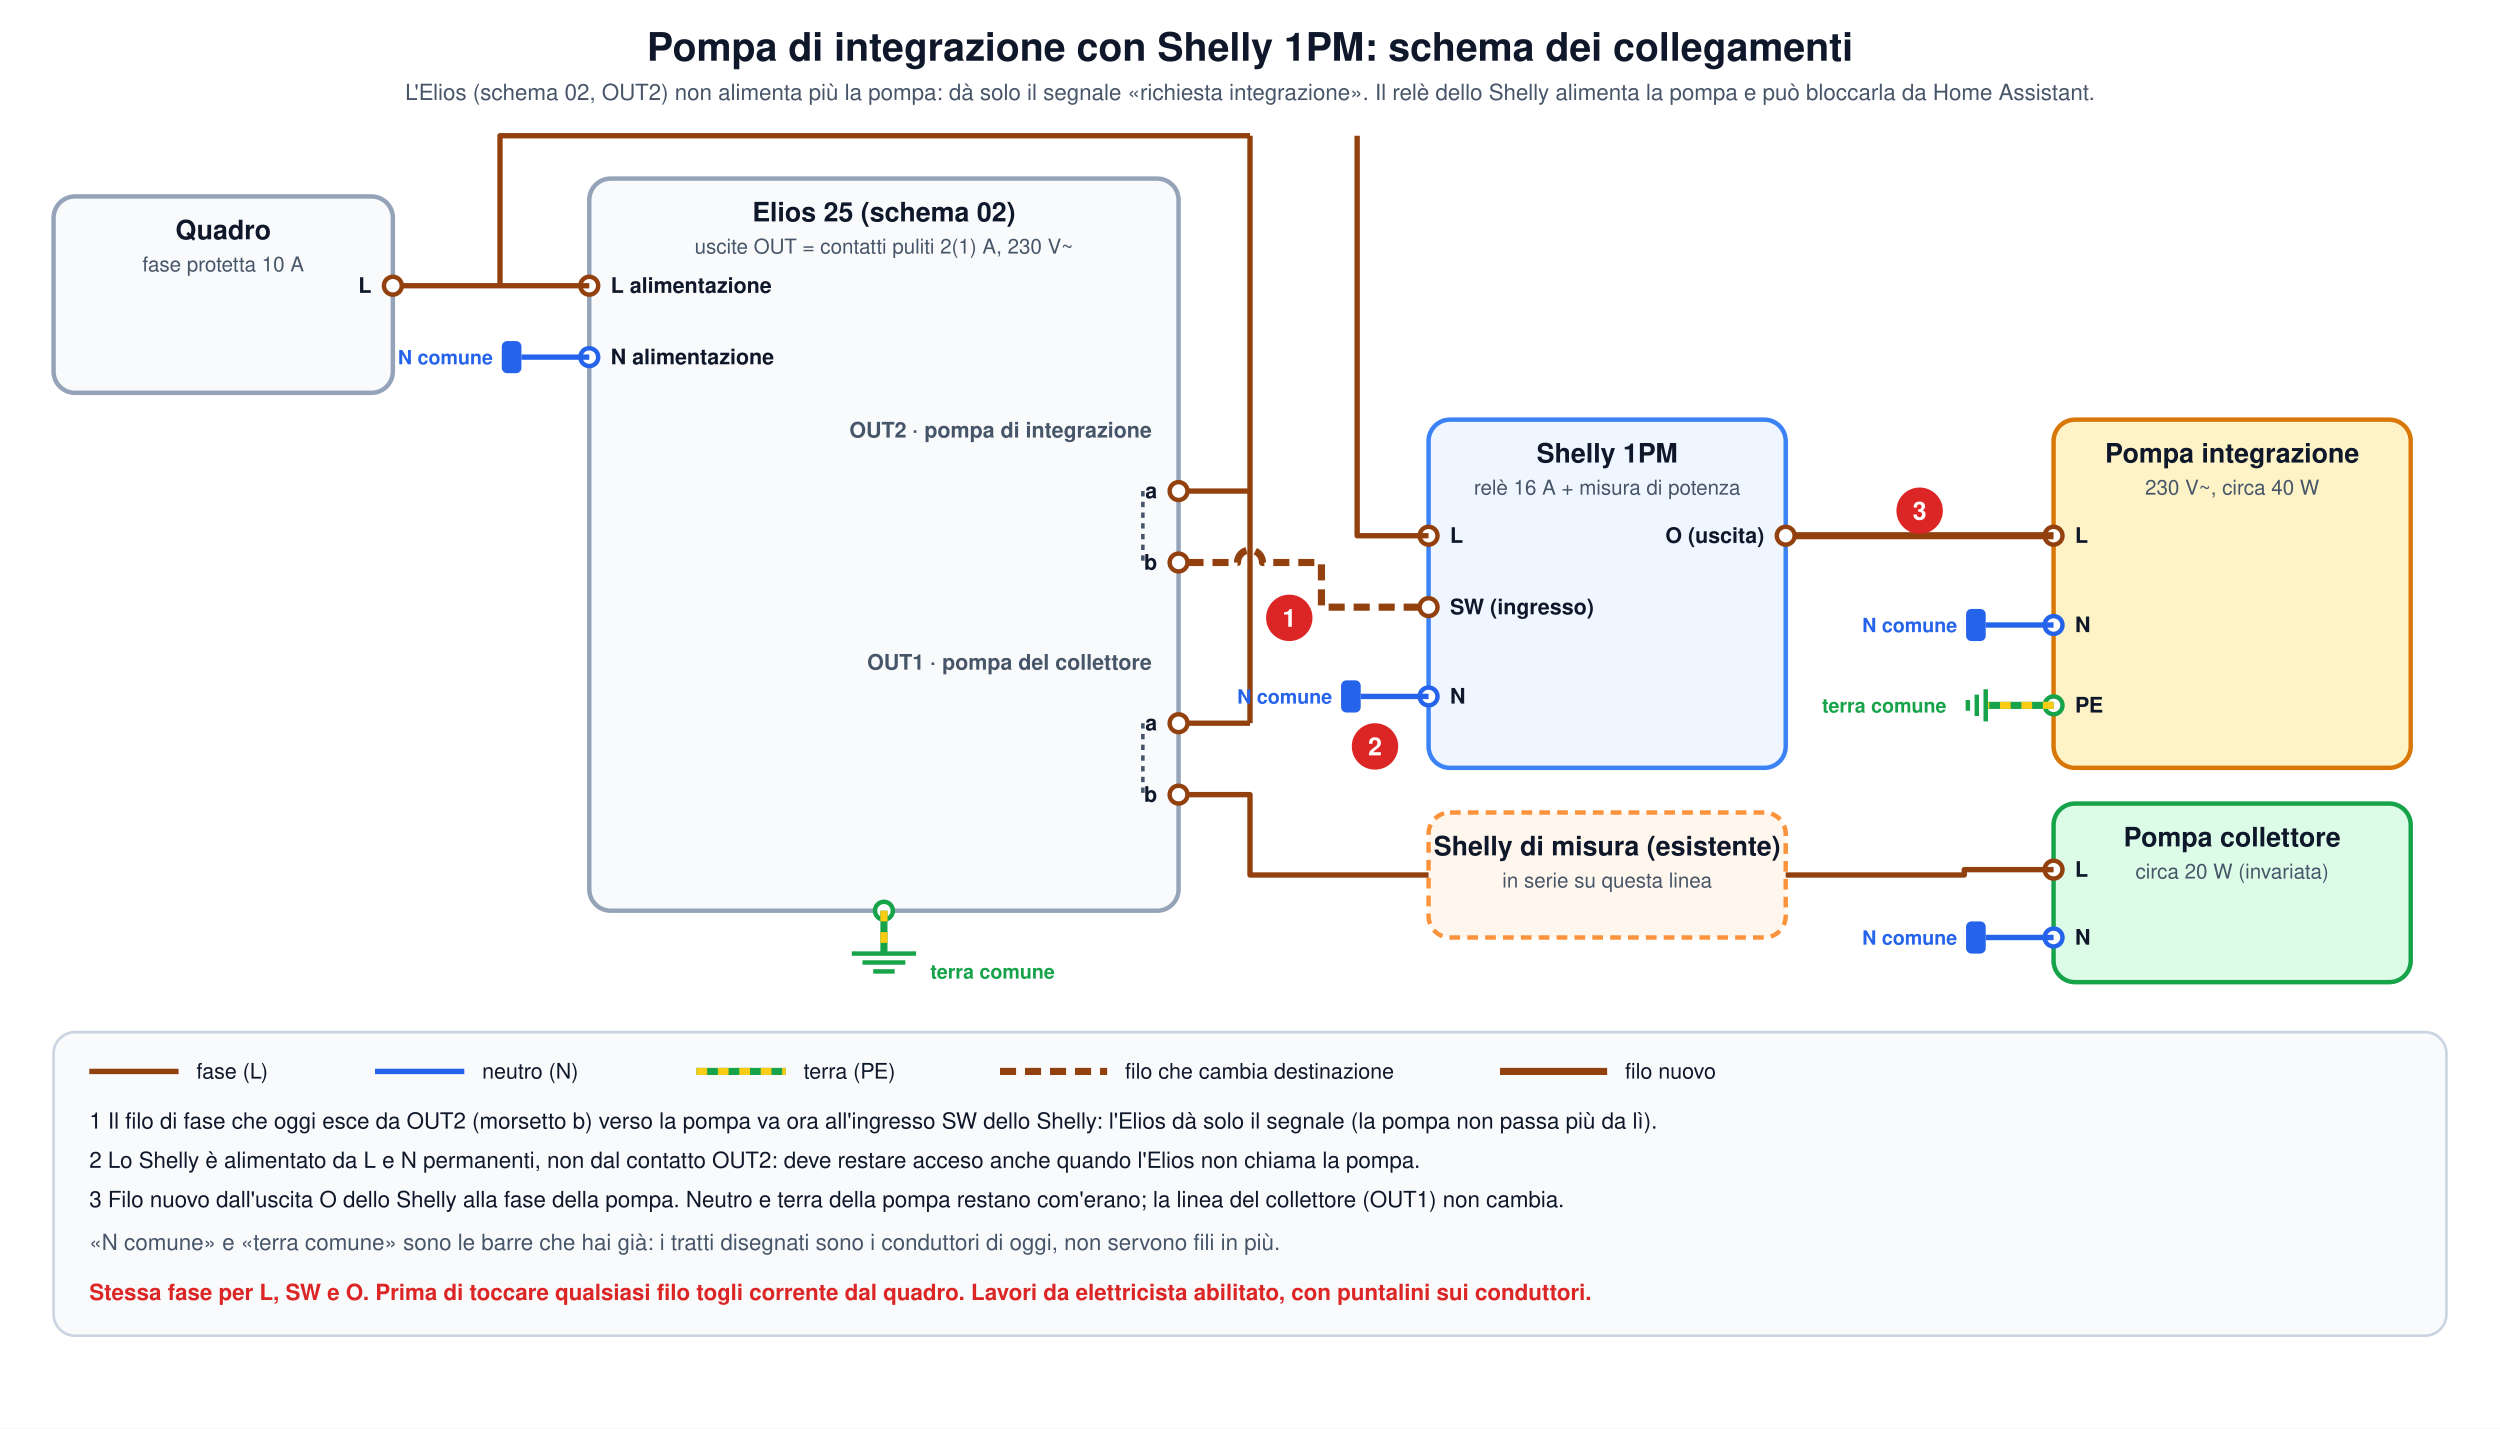
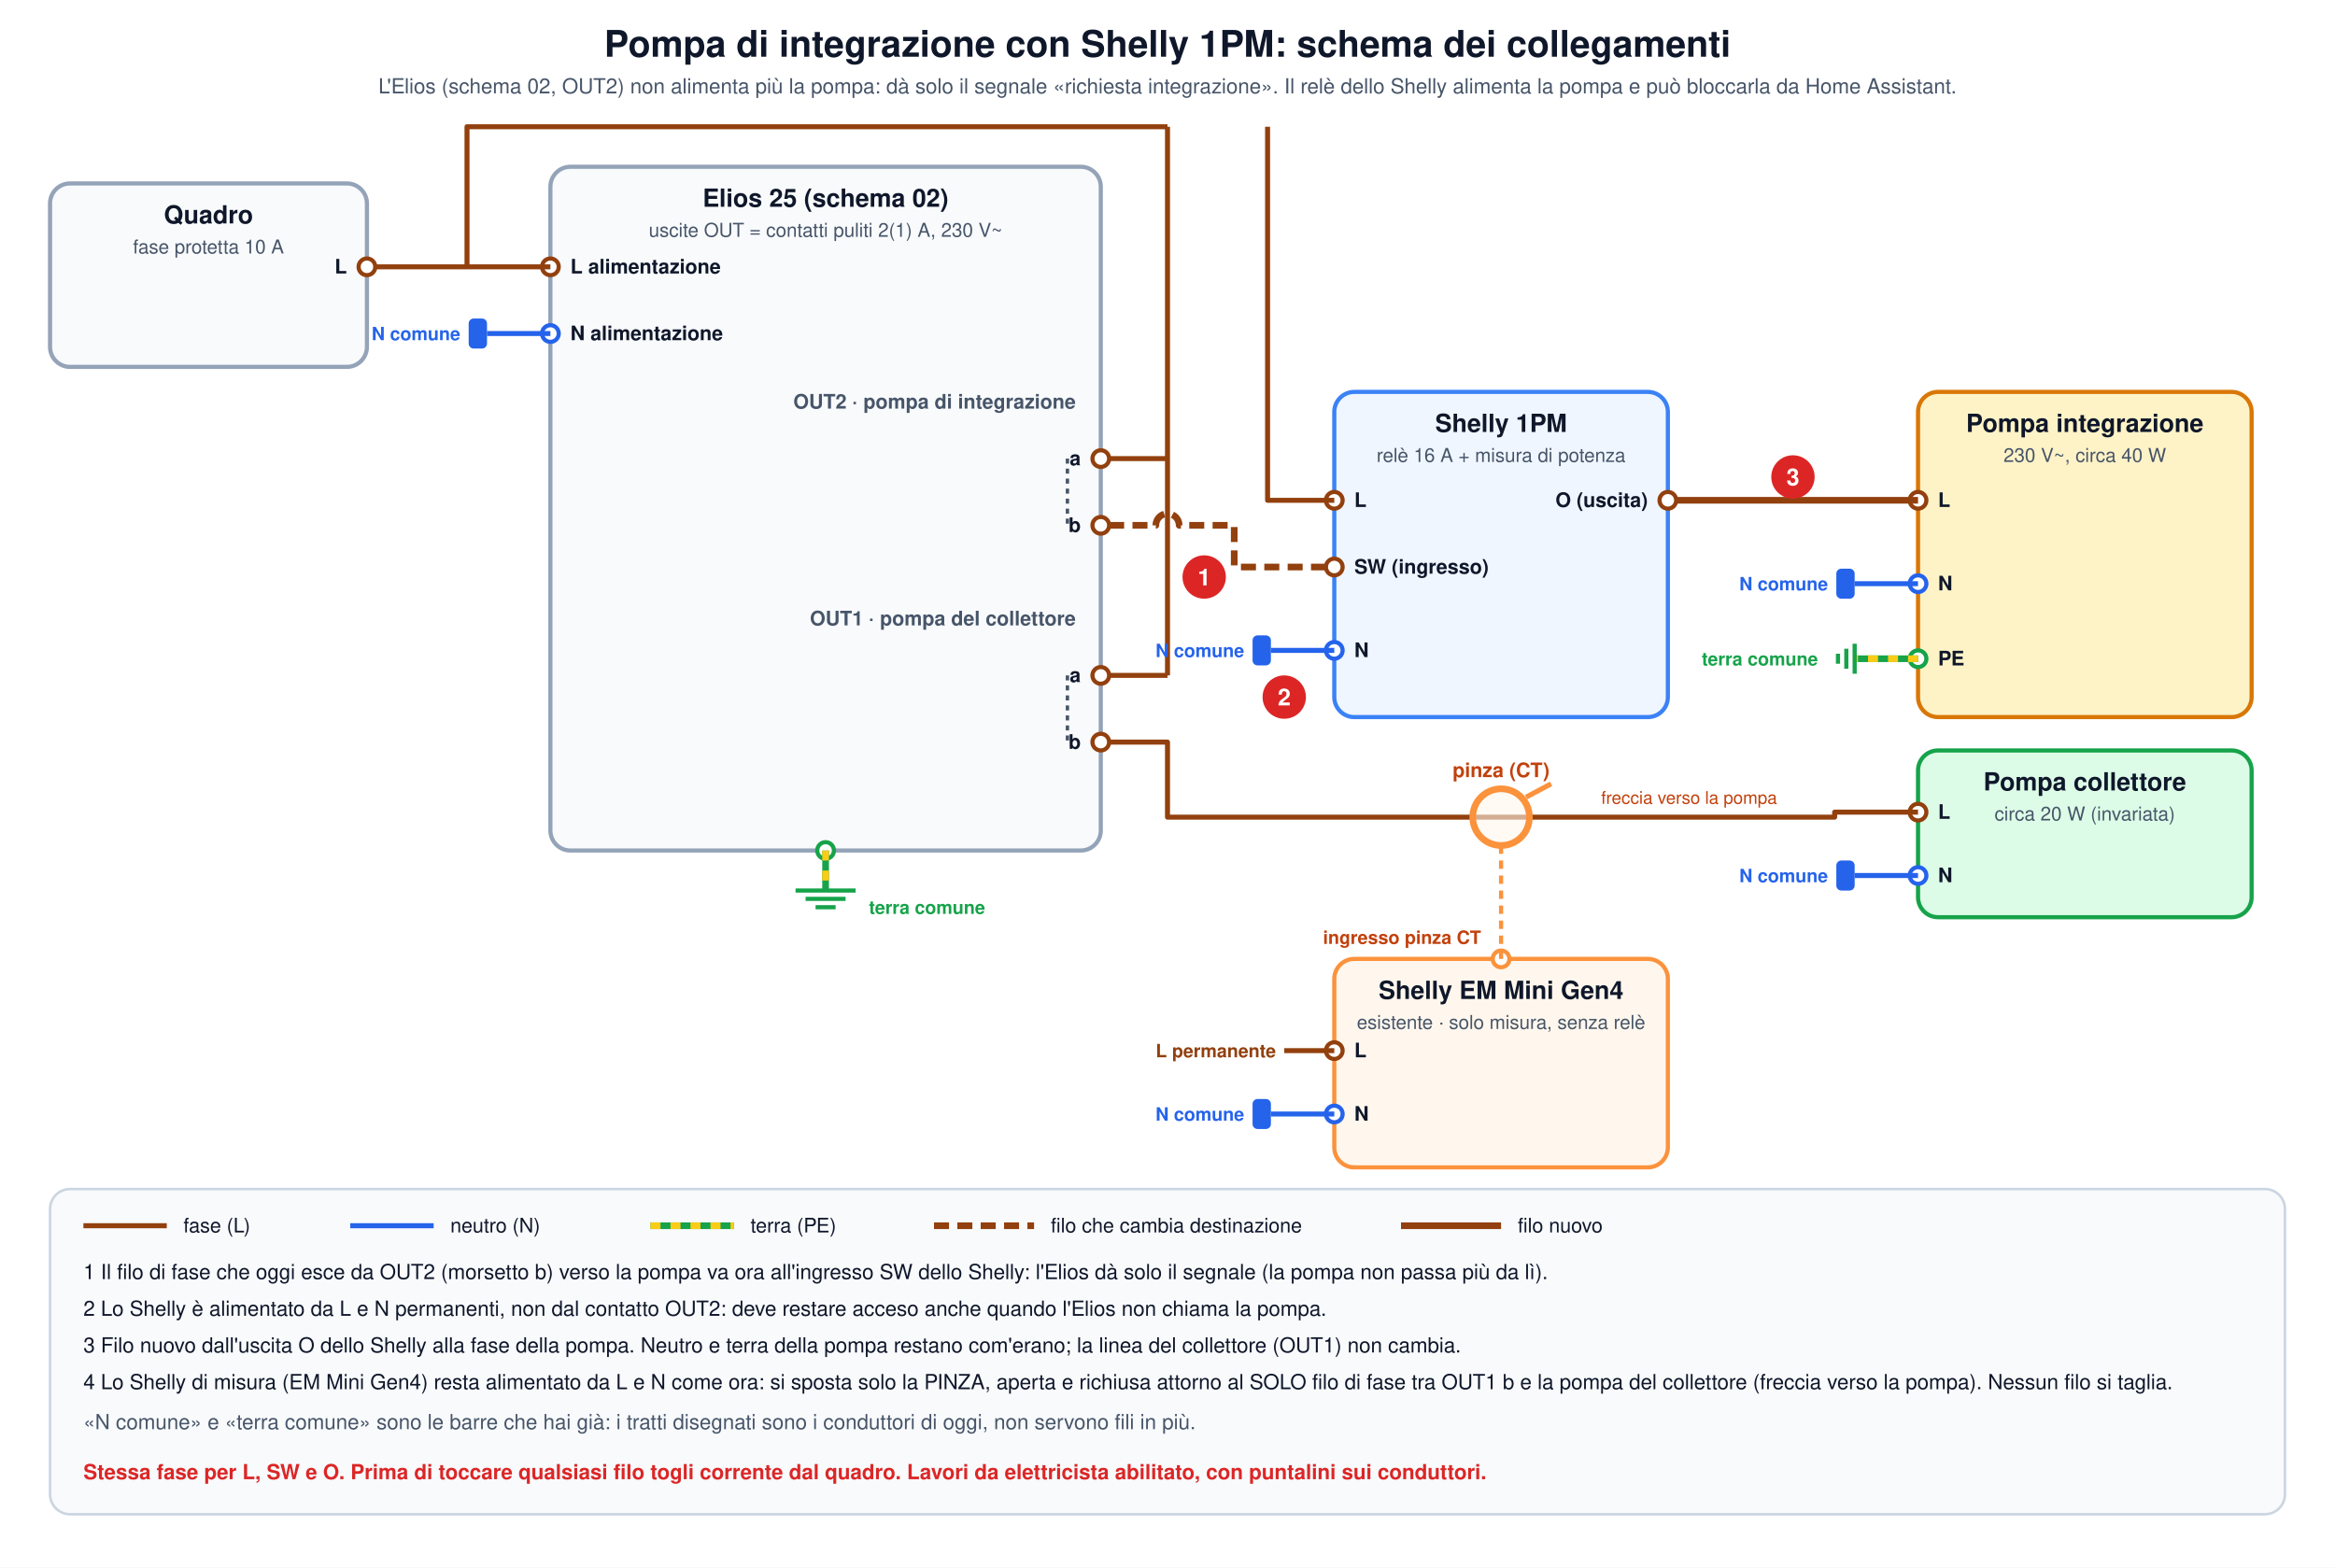
- <svg xmlns="http://www.w3.org/2000/svg" viewBox="0 0 1400 800" width="1400" height="800" font-family="Helvetica, Arial, sans-serif">
-   <rect width="1400" height="800" fill="#ffffff" />
+ <svg xmlns="http://www.w3.org/2000/svg" viewBox="0 0 1400 940" width="1400" height="940" font-family="Helvetica, Arial, sans-serif">
+   <rect width="1400" height="940" fill="#ffffff" />
  <text x="700.0" y="34" font-size="22" font-weight="700" fill="#0f172a" text-anchor="middle">Pompa di integrazione con Shelly 1PM: schema dei collegamenti</text>
  <text x="700.0" y="56" font-size="12.5" font-weight="400" fill="#475569" text-anchor="middle">L'Elios (schema 02, OUT2) non alimenta più la pompa: dà solo il segnale «richiesta integrazione». Il relè dello Shelly alimenta la pompa e può bloccarla da Home Assistant.</text>
  <rect x="30" y="110" width="190" height="110" rx="12" fill="#f8fafc" stroke="#94a3b8" stroke-width="2.5" />
  <text x="125.0" y="134" font-size="15" font-weight="700" fill="#0f172a" text-anchor="middle">Quadro</text>
  <text x="125.0" y="152" font-size="11.5" font-weight="400" fill="#475569" text-anchor="middle">fase protetta 10 A</text>
  <circle cx="220" cy="160" r="5" fill="#fff" stroke="#92400e" stroke-width="2.5" />
  <text x="208" y="164" font-size="12" font-weight="700" fill="#0f172a" text-anchor="end">L</text>
  <rect x="330" y="100" width="330" height="410" rx="12" fill="#f8fafc" stroke="#94a3b8" stroke-width="2.5" />
  <text x="495.0" y="124" font-size="15" font-weight="700" fill="#0f172a" text-anchor="middle">Elios 25 (schema 02)</text>
  <text x="495.0" y="142" font-size="11.5" font-weight="400" fill="#475569" text-anchor="middle">uscite OUT = contatti puliti 2(1) A, 230 V~</text>
  <circle cx="330" cy="160" r="5" fill="#fff" stroke="#92400e" stroke-width="2.5" />
  <text x="342" y="164" font-size="12" font-weight="700" fill="#0f172a" text-anchor="start">L alimentazione</text>
  <circle cx="330" cy="200" r="5" fill="#fff" stroke="#2563eb" stroke-width="2.5" />
  <text x="342" y="204" font-size="12" font-weight="700" fill="#0f172a" text-anchor="start">N alimentazione</text>
  <text x="645" y="245" font-size="12" font-weight="700" fill="#475569" text-anchor="end">OUT2 · pompa di integrazione</text>
  <circle cx="660" cy="275" r="5" fill="#fff" stroke="#92400e" stroke-width="2.5" />
  <text x="648" y="279" font-size="12" font-weight="700" fill="#0f172a" text-anchor="end">a</text>
  <circle cx="660" cy="315" r="5" fill="#fff" stroke="#92400e" stroke-width="2.5" />
  <text x="648" y="319" font-size="12" font-weight="700" fill="#0f172a" text-anchor="end">b</text>
  <text x="645" y="375" font-size="12" font-weight="700" fill="#475569" text-anchor="end">OUT1 · pompa del collettore</text>
  <circle cx="660" cy="405" r="5" fill="#fff" stroke="#92400e" stroke-width="2.5" />
  <text x="648" y="409" font-size="12" font-weight="700" fill="#0f172a" text-anchor="end">a</text>
  <circle cx="660" cy="445" r="5" fill="#fff" stroke="#92400e" stroke-width="2.5" />
  <text x="648" y="449" font-size="12" font-weight="700" fill="#0f172a" text-anchor="end">b</text>
  <line x1="640" y1="275" x2="640" y2="315" stroke="#475569" stroke-width="2" stroke-dasharray="3 3" />
  <line x1="640" y1="405" x2="640" y2="445" stroke="#475569" stroke-width="2" stroke-dasharray="3 3" />
  <circle cx="495" cy="510" r="5" fill="#fff" stroke="#16a34a" stroke-width="2.5" />
  <rect x="800" y="235" width="200" height="195" rx="12" fill="#eff6ff" stroke="#3b82f6" stroke-width="2.5" />
  <text x="900.0" y="259" font-size="15" font-weight="700" fill="#0f172a" text-anchor="middle">Shelly 1PM</text>
  <text x="900.0" y="277" font-size="11.5" font-weight="400" fill="#475569" text-anchor="middle">relè 16 A + misura di potenza</text>
  <circle cx="800" cy="300" r="5" fill="#fff" stroke="#92400e" stroke-width="2.5" />
  <text x="812" y="304" font-size="12" font-weight="700" fill="#0f172a" text-anchor="start">L</text>
  <circle cx="800" cy="340" r="5" fill="#fff" stroke="#92400e" stroke-width="2.5" />
  <text x="812" y="344" font-size="12" font-weight="700" fill="#0f172a" text-anchor="start">SW (ingresso)</text>
  <circle cx="800" cy="390" r="5" fill="#fff" stroke="#2563eb" stroke-width="2.5" />
  <text x="812" y="394" font-size="12" font-weight="700" fill="#0f172a" text-anchor="start">N</text>
  <circle cx="1000" cy="300" r="5" fill="#fff" stroke="#92400e" stroke-width="2.5" />
  <text x="988" y="304" font-size="12" font-weight="700" fill="#0f172a" text-anchor="end">O (uscita)</text>
  <rect x="1150" y="235" width="200" height="195" rx="12" fill="#fef3c7" stroke="#d97706" stroke-width="2.5" />
  <text x="1250.0" y="259" font-size="15" font-weight="700" fill="#0f172a" text-anchor="middle">Pompa integrazione</text>
  <text x="1250.0" y="277" font-size="11.5" font-weight="400" fill="#475569" text-anchor="middle">230 V~, circa 40 W</text>
  <circle cx="1150" cy="300" r="5" fill="#fff" stroke="#92400e" stroke-width="2.5" />
  <text x="1162" y="304" font-size="12" font-weight="700" fill="#0f172a" text-anchor="start">L</text>
  <circle cx="1150" cy="350" r="5" fill="#fff" stroke="#2563eb" stroke-width="2.5" />
  <text x="1162" y="354" font-size="12" font-weight="700" fill="#0f172a" text-anchor="start">N</text>
  <circle cx="1150" cy="395" r="5" fill="#fff" stroke="#16a34a" stroke-width="2.5" />
  <text x="1162" y="399" font-size="12" font-weight="700" fill="#0f172a" text-anchor="start">PE</text>
  <rect x="1150" y="450" width="200" height="100" rx="12" fill="#dcfce7" stroke="#16a34a" stroke-width="2.5" />
  <text x="1250.0" y="474" font-size="15" font-weight="700" fill="#0f172a" text-anchor="middle">Pompa collettore</text>
  <text x="1250.0" y="492" font-size="11.5" font-weight="400" fill="#475569" text-anchor="middle">circa 20 W (invariata)</text>
  <circle cx="1150" cy="487" r="5" fill="#fff" stroke="#92400e" stroke-width="2.5" />
  <text x="1162" y="491" font-size="12" font-weight="700" fill="#0f172a" text-anchor="start">L</text>
  <circle cx="1150" cy="525" r="5" fill="#fff" stroke="#2563eb" stroke-width="2.5" />
  <text x="1162" y="529" font-size="12" font-weight="700" fill="#0f172a" text-anchor="start">N</text>
-   <rect x="800" y="455" width="200" height="70" rx="12" fill="#fff7ed" stroke="#fb923c" stroke-width="2.5" stroke-dasharray="6 4" />
-   <text x="900.0" y="479" font-size="15" font-weight="700" fill="#0f172a" text-anchor="middle">Shelly di misura (esistente)</text>
-   <text x="900.0" y="497" font-size="11.5" font-weight="400" fill="#475569" text-anchor="middle">in serie su questa linea</text>
  <polyline points="225,160 330,160" fill="none" stroke="#92400e" stroke-width="3" stroke-linejoin="round" />
  <polyline points="280,160 280,76 700,76" fill="none" stroke="#92400e" stroke-width="3" stroke-linejoin="round" />
  <polyline points="700,76 700,405" fill="none" stroke="#92400e" stroke-width="3" stroke-linejoin="round" />
  <polyline points="700,275 665,275" fill="none" stroke="#92400e" stroke-width="3" stroke-linejoin="round" />
  <polyline points="700,405 665,405" fill="none" stroke="#92400e" stroke-width="3" stroke-linejoin="round" />
  <polyline points="760,76 760,300 800,300" fill="none" stroke="#92400e" stroke-width="3" stroke-linejoin="round" />
  <path d="M665 315 H693 a7 7 0 0 1 14 0 H740 V340 H800" fill="none" stroke="#92400e" stroke-width="4" stroke-linejoin="round" stroke-dasharray="9 5" />
  <polyline points="1005,300 1150,300" fill="none" stroke="#92400e" stroke-width="4" stroke-linejoin="round" />
-   <polyline points="665,445 700,445 700,490 800,490" fill="none" stroke="#92400e" stroke-width="3" stroke-linejoin="round" />
-   <polyline points="1000,490 1100,490 1100,487 1150,487" fill="none" stroke="#92400e" stroke-width="3" stroke-linejoin="round" />
+   <polyline points="665,445 700,445 700,490 1100,490 1100,487 1150,487" fill="none" stroke="#92400e" stroke-width="3" stroke-linejoin="round" />
+   <circle cx="900" cy="490" r="17" fill="#fff7ed" fill-opacity="0.6" stroke="#fb923c" stroke-width="4" />
+   <line x1="915" y1="478" x2="930" y2="470" stroke="#fb923c" stroke-width="3" />
+   <text x="900" y="466" font-size="12" font-weight="700" fill="#c2410c" text-anchor="middle">pinza (CT)</text>
+   <text x="960" y="482" font-size="10.5" font-weight="400" fill="#c2410c" text-anchor="start">freccia verso la pompa</text>
+   <rect x="800" y="575" width="200" height="125" rx="12" fill="#fff7ed" stroke="#fb923c" stroke-width="2.5" />
+   <text x="900.0" y="599" font-size="15" font-weight="700" fill="#0f172a" text-anchor="middle">Shelly EM Mini Gen4</text>
+   <text x="900.0" y="617" font-size="11.5" font-weight="400" fill="#475569" text-anchor="middle">esistente · solo misura, senza relè</text>
+   <circle cx="800" cy="630" r="5" fill="#fff" stroke="#92400e" stroke-width="2.5" />
+   <text x="812" y="634" font-size="12" font-weight="700" fill="#0f172a" text-anchor="start">L</text>
+   <circle cx="800" cy="668" r="5" fill="#fff" stroke="#2563eb" stroke-width="2.5" />
+   <text x="812" y="672" font-size="12" font-weight="700" fill="#0f172a" text-anchor="start">N</text>
+   <polyline points="770,630 800,630" fill="none" stroke="#92400e" stroke-width="3" stroke-linejoin="round" />
+   <text x="765" y="634" font-size="11" font-weight="700" fill="#92400e" text-anchor="end">L permanente</text>
+   <polyline points="800,668 762,668" fill="none" stroke="#2563eb" stroke-width="3" stroke-linejoin="round" />
+   <rect x="751" y="659" width="11" height="18" rx="3" fill="#2563eb" />
+   <text x="746" y="672" font-size="11" font-weight="700" fill="#2563eb" text-anchor="end">N comune</text>
+   <circle cx="900" cy="575" r="5" fill="#fff" stroke="#fb923c" stroke-width="2.5" />
+   <text x="888" y="566" font-size="11" font-weight="700" fill="#c2410c" text-anchor="end">ingresso pinza CT</text>
+   <polyline points="900,507 900,575" fill="none" stroke="#fb923c" stroke-width="2.5" stroke-linejoin="round" stroke-dasharray="5 4" />
  <polyline points="330,200 292,200" fill="none" stroke="#2563eb" stroke-width="3" stroke-linejoin="round" />
  <rect x="281" y="191" width="11" height="18" rx="3" fill="#2563eb" />
  <text x="276" y="204" font-size="11" font-weight="700" fill="#2563eb" text-anchor="end">N comune</text>
  <polyline points="495,510 495,534" fill="none" stroke="#16a34a" stroke-width="4" stroke-linejoin="round" />
  <polyline points="495,510 495,534" fill="none" stroke="#facc15" stroke-width="4" stroke-linejoin="round" stroke-dasharray="6 6" />
  <line x1="477" y1="534" x2="513" y2="534" stroke="#16a34a" stroke-width="2.5" />
  <line x1="483" y1="539" x2="507" y2="539" stroke="#16a34a" stroke-width="2.5" />
  <line x1="489" y1="544" x2="501" y2="544" stroke="#16a34a" stroke-width="2.5" />
  <text x="521" y="548" font-size="11" font-weight="700" fill="#16a34a" text-anchor="start">terra comune</text>
  <polyline points="800,390 762,390" fill="none" stroke="#2563eb" stroke-width="3" stroke-linejoin="round" />
  <rect x="751" y="381" width="11" height="18" rx="3" fill="#2563eb" />
  <text x="746" y="394" font-size="11" font-weight="700" fill="#2563eb" text-anchor="end">N comune</text>
  <polyline points="1150,350 1112,350" fill="none" stroke="#2563eb" stroke-width="3" stroke-linejoin="round" />
  <rect x="1101" y="341" width="11" height="18" rx="3" fill="#2563eb" />
  <text x="1096" y="354" font-size="11" font-weight="700" fill="#2563eb" text-anchor="end">N comune</text>
  <polyline points="1150,395 1112,395" fill="none" stroke="#16a34a" stroke-width="4" stroke-linejoin="round" />
  <polyline points="1150,395 1112,395" fill="none" stroke="#facc15" stroke-width="4" stroke-linejoin="round" stroke-dasharray="6 6" />
  <line x1="1112" y1="386" x2="1112" y2="404" stroke="#16a34a" stroke-width="2.5" />
  <line x1="1107" y1="389" x2="1107" y2="401" stroke="#16a34a" stroke-width="2.5" />
  <line x1="1102" y1="392" x2="1102" y2="398" stroke="#16a34a" stroke-width="2.5" />
  <text x="1090" y="399" font-size="11" font-weight="700" fill="#16a34a" text-anchor="end">terra comune</text>
  <polyline points="1150,525 1112,525" fill="none" stroke="#2563eb" stroke-width="3" stroke-linejoin="round" />
  <rect x="1101" y="516" width="11" height="18" rx="3" fill="#2563eb" />
  <text x="1096" y="529" font-size="11" font-weight="700" fill="#2563eb" text-anchor="end">N comune</text>
  <circle cx="722" cy="346" r="13" fill="#dc2626" />
  <text x="722" y="351" font-size="14" font-weight="700" fill="#fff" text-anchor="middle">1</text>
  <circle cx="770" cy="418" r="13" fill="#dc2626" />
  <text x="770" y="423" font-size="14" font-weight="700" fill="#fff" text-anchor="middle">2</text>
  <circle cx="1075" cy="286" r="13" fill="#dc2626" />
  <text x="1075" y="291" font-size="14" font-weight="700" fill="#fff" text-anchor="middle">3</text>
-   <rect x="30" y="578" width="1340" height="170" rx="12" fill="#f8fafc" stroke="#cbd5e1" stroke-width="1.5" />
-   <polyline points="50,600 100,600" fill="none" stroke="#92400e" stroke-width="3" stroke-linejoin="round" />
-   <text x="110" y="604" font-size="12" font-weight="400" fill="#0f172a" text-anchor="start">fase (L)</text>
-   <polyline points="210,600 260,600" fill="none" stroke="#2563eb" stroke-width="3" stroke-linejoin="round" />
-   <text x="270" y="604" font-size="12" font-weight="400" fill="#0f172a" text-anchor="start">neutro (N)</text>
-   <polyline points="390,600 440,600" fill="none" stroke="#16a34a" stroke-width="4" stroke-linejoin="round" />
-   <polyline points="390,600 440,600" fill="none" stroke="#facc15" stroke-width="4" stroke-linejoin="round" stroke-dasharray="6 6" />
-   <text x="450" y="604" font-size="12" font-weight="400" fill="#0f172a" text-anchor="start">terra (PE)</text>
-   <polyline points="560,600 620,600" fill="none" stroke="#92400e" stroke-width="4" stroke-linejoin="round" stroke-dasharray="9 5" />
-   <text x="630" y="604" font-size="12" font-weight="400" fill="#0f172a" text-anchor="start">filo che cambia destinazione</text>
-   <polyline points="840,600 900,600" fill="none" stroke="#92400e" stroke-width="4" stroke-linejoin="round" />
-   <text x="910" y="604" font-size="12" font-weight="400" fill="#0f172a" text-anchor="start">filo nuovo</text>
-   <text x="50" y="632" font-size="12.5" font-weight="400" fill="#0f172a" text-anchor="start">1  Il filo di fase che oggi esce da OUT2 (morsetto b) verso la pompa va ora all'ingresso SW dello Shelly: l'Elios dà solo il segnale (la pompa non passa più da lì).</text>
-   <text x="50" y="654" font-size="12.5" font-weight="400" fill="#0f172a" text-anchor="start">2  Lo Shelly è alimentato da L e N permanenti, non dal contatto OUT2: deve restare acceso anche quando l'Elios non chiama la pompa.</text>
-   <text x="50" y="676" font-size="12.5" font-weight="400" fill="#0f172a" text-anchor="start">3  Filo nuovo dall'uscita O dello Shelly alla fase della pompa. Neutro e terra della pompa restano com'erano; la linea del collettore (OUT1) non cambia.</text>
-   <text x="50" y="700" font-size="12.5" font-weight="400" fill="#475569" text-anchor="start">«N comune» e «terra comune» sono le barre che hai già: i tratti disegnati sono i conduttori di oggi, non servono fili in più.</text>
-   <text x="50" y="728" font-size="12.5" font-weight="700" fill="#dc2626" text-anchor="start">Stessa fase per L, SW e O. Prima di toccare qualsiasi filo togli corrente dal quadro. Lavori da elettricista abilitato, con puntalini sui conduttori.</text>
+   <rect x="30" y="713" width="1340" height="195" rx="12" fill="#f8fafc" stroke="#cbd5e1" stroke-width="1.5" />
+   <polyline points="50,735 100,735" fill="none" stroke="#92400e" stroke-width="3" stroke-linejoin="round" />
+   <text x="110" y="739" font-size="12" font-weight="400" fill="#0f172a" text-anchor="start">fase (L)</text>
+   <polyline points="210,735 260,735" fill="none" stroke="#2563eb" stroke-width="3" stroke-linejoin="round" />
+   <text x="270" y="739" font-size="12" font-weight="400" fill="#0f172a" text-anchor="start">neutro (N)</text>
+   <polyline points="390,735 440,735" fill="none" stroke="#16a34a" stroke-width="4" stroke-linejoin="round" />
+   <polyline points="390,735 440,735" fill="none" stroke="#facc15" stroke-width="4" stroke-linejoin="round" stroke-dasharray="6 6" />
+   <text x="450" y="739" font-size="12" font-weight="400" fill="#0f172a" text-anchor="start">terra (PE)</text>
+   <polyline points="560,735 620,735" fill="none" stroke="#92400e" stroke-width="4" stroke-linejoin="round" stroke-dasharray="9 5" />
+   <text x="630" y="739" font-size="12" font-weight="400" fill="#0f172a" text-anchor="start">filo che cambia destinazione</text>
+   <polyline points="840,735 900,735" fill="none" stroke="#92400e" stroke-width="4" stroke-linejoin="round" />
+   <text x="910" y="739" font-size="12" font-weight="400" fill="#0f172a" text-anchor="start">filo nuovo</text>
+   <text x="50" y="767" font-size="12.5" font-weight="400" fill="#0f172a" text-anchor="start">1  Il filo di fase che oggi esce da OUT2 (morsetto b) verso la pompa va ora all'ingresso SW dello Shelly: l'Elios dà solo il segnale (la pompa non passa più da lì).</text>
+   <text x="50" y="789" font-size="12.5" font-weight="400" fill="#0f172a" text-anchor="start">2  Lo Shelly è alimentato da L e N permanenti, non dal contatto OUT2: deve restare acceso anche quando l'Elios non chiama la pompa.</text>
+   <text x="50" y="811" font-size="12.5" font-weight="400" fill="#0f172a" text-anchor="start">3  Filo nuovo dall'uscita O dello Shelly alla fase della pompa. Neutro e terra della pompa restano com'erano; la linea del collettore (OUT1) non cambia.</text>
+   <text x="50" y="833" font-size="12.5" font-weight="400" fill="#0f172a" text-anchor="start">4  Lo Shelly di misura (EM Mini Gen4) resta alimentato da L e N come ora: si sposta solo la PINZA, aperta e richiusa attorno al SOLO filo di fase tra OUT1 b e la pompa del collettore (freccia verso la pompa). Nessun filo si taglia.</text>
+   <text x="50" y="857" font-size="12.5" font-weight="400" fill="#475569" text-anchor="start">«N comune» e «terra comune» sono le barre che hai già: i tratti disegnati sono i conduttori di oggi, non servono fili in più.</text>
+   <text x="50" y="887" font-size="12.5" font-weight="700" fill="#dc2626" text-anchor="start">Stessa fase per L, SW e O. Prima di toccare qualsiasi filo togli corrente dal quadro. Lavori da elettricista abilitato, con puntalini sui conduttori.</text>
</svg>
